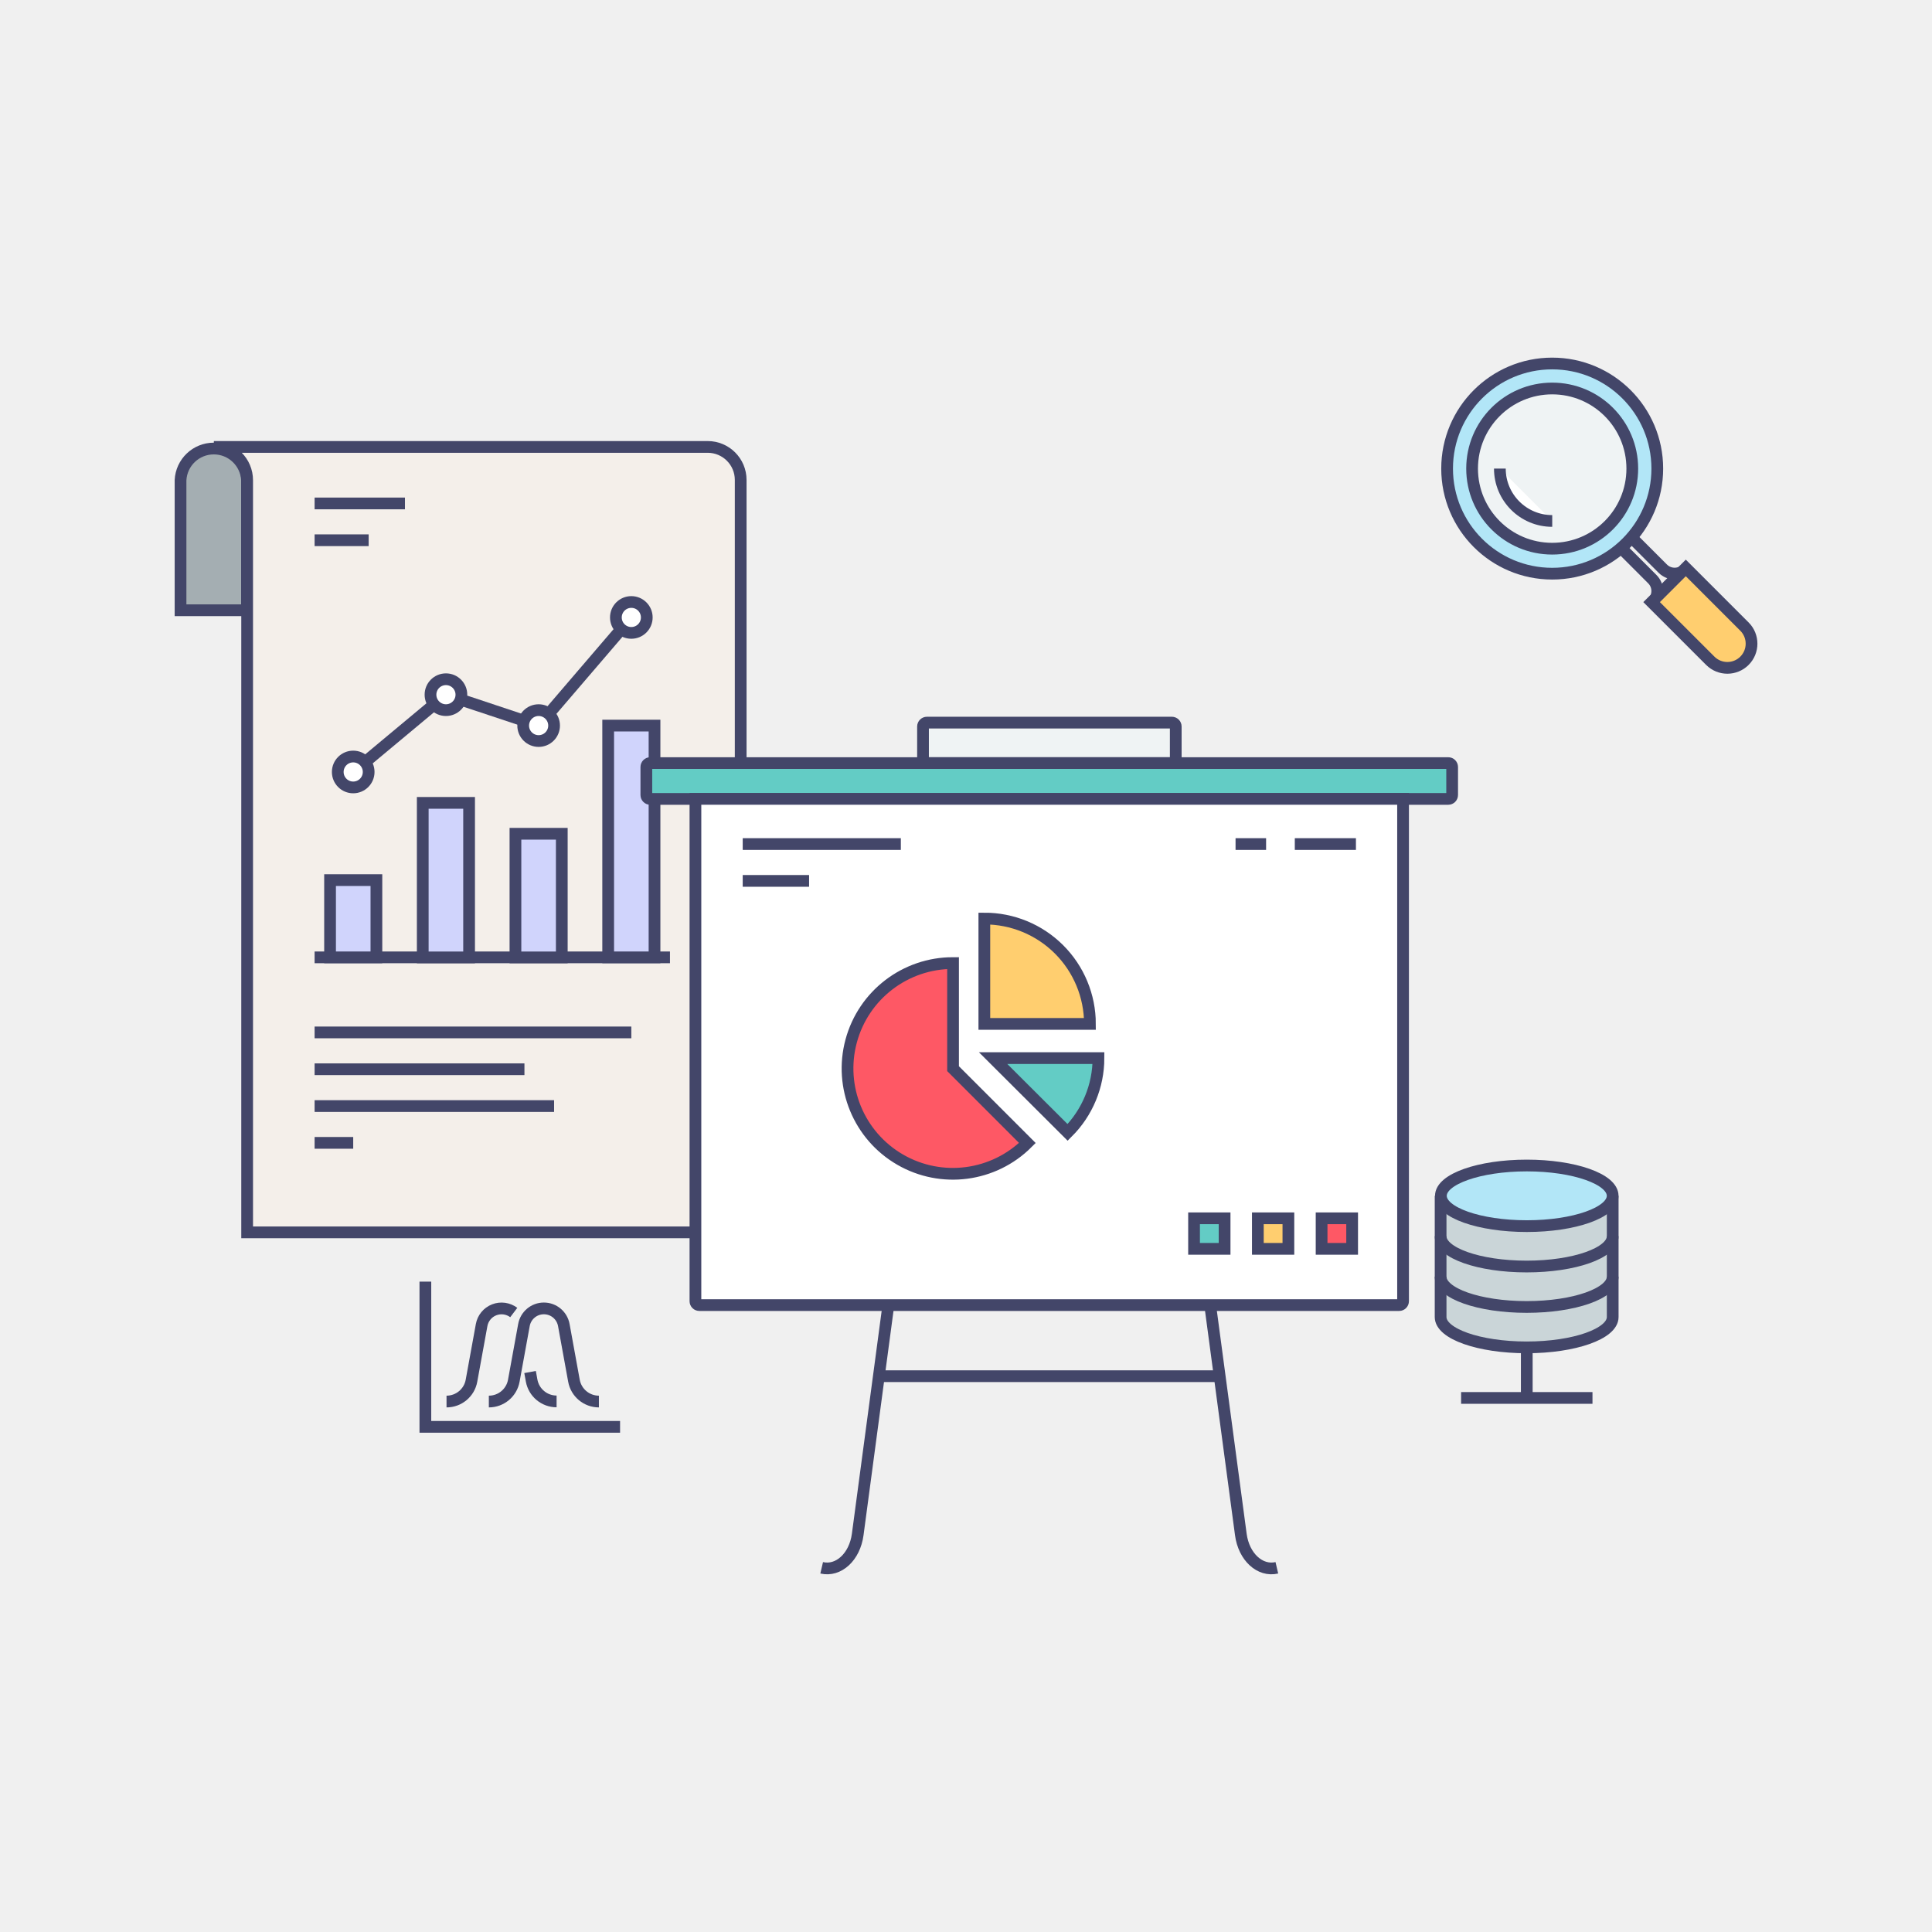
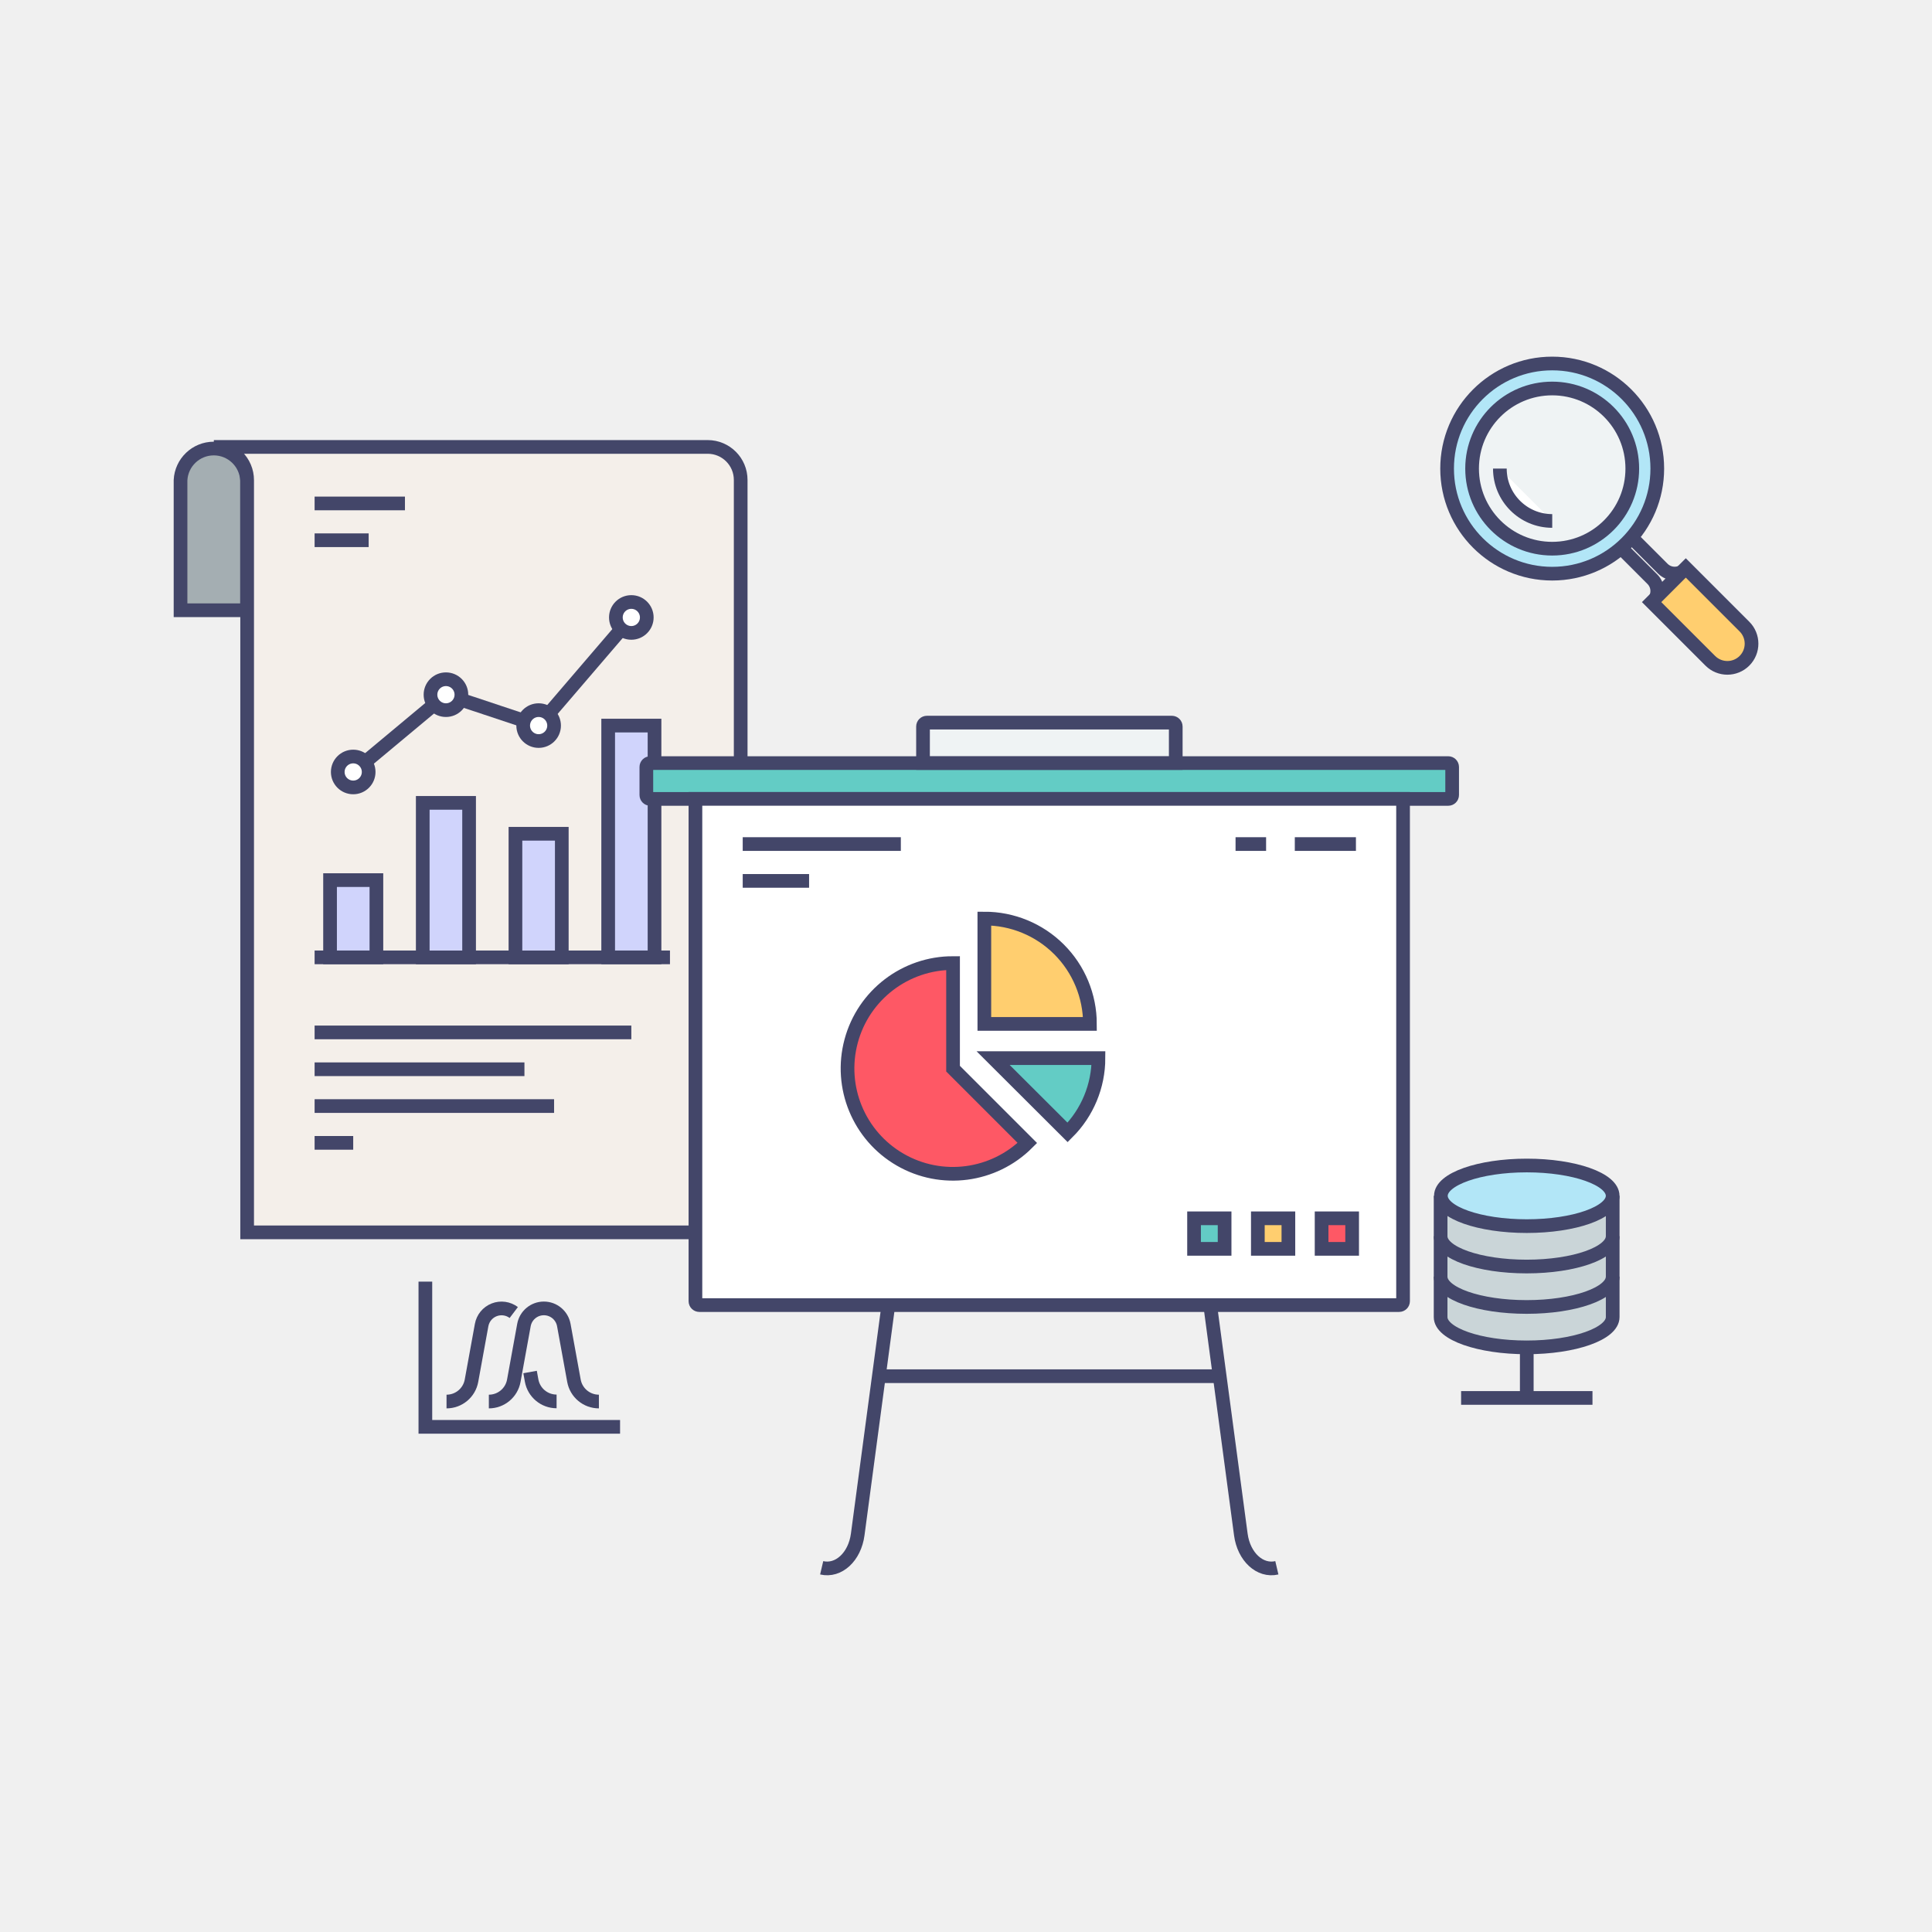
<svg xmlns="http://www.w3.org/2000/svg" id="Layer_1" data-name="Layer 1" viewBox="0 0 493.98 493.98">
  <defs>
    <style>
      .cls-1, .cls-7 {
        fill: none;
      }

      .cls-2 {
        fill: #cad5d8;
      }

      .cls-10, .cls-11, .cls-12, .cls-2, .cls-3, .cls-4, .cls-5, .cls-6, .cls-7, .cls-8, .cls-9 {
        stroke: #434669;
        stroke-miterlimit: 10;
-         stroke-width: 3px;
+         stroke-width: 3.5px;
      }

      .cls-3 {
        fill: #a4aeb2;
      }

      .cls-4 {
        fill: #f4efea;
      }

      .cls-5 {
        fill: #fff;
      }

      .cls-6 {
        fill: #d0d4fc;
      }

      .cls-8 {
        fill: #63ccc5;
      }

      .cls-9 {
        fill: #eff3f4;
      }

      .cls-10 {
        fill: #fe5865;
      }

      .cls-11 {
        fill: #ffce6f;
      }

      .cls-12 {
        fill: #b2e6f7;
      }
    </style>
  </defs>
  <rect class="cls-1" width="493.98" height="493.98" />
  <g>
    <path class="cls-2" d="M1785.66,308.4v31c0,4.28-9.83,7.75-22,7.75s-22-3.47-22-7.75v-31" transform="translate(-1373.32 -2.65)" />
    <g>
      <path class="cls-3" d="M1436.48,158.67V125.43a8.51,8.51,0,0,0-17,0v33.25h17Z" transform="translate(-1373.32 -2.65)" />
      <path class="cls-4" d="M1554.26,116.92H1428a8.51,8.51,0,0,1,8.51,8.51V317.74H1562.7V125.36A8.44,8.44,0,0,0,1554.26,116.92Z" transform="translate(-1373.32 -2.65)" />
      <g>
        <line class="cls-5" x1="80.44" y1="244.78" x2="171.3" y2="244.78" />
        <rect class="cls-6" x="84.39" y="225.03" width="11.85" height="19.75" />
        <rect class="cls-6" x="108.09" y="205.28" width="11.85" height="39.51" />
        <rect class="cls-6" x="131.79" y="213.18" width="11.85" height="31.61" />
        <rect class="cls-6" x="155.5" y="185.52" width="11.85" height="59.26" />
        <circle class="cls-5" cx="90.31" cy="197.38" r="3.95" />
        <circle class="cls-5" cx="114.02" cy="177.62" r="3.95" />
        <circle class="cls-5" cx="137.72" cy="185.52" r="3.95" />
        <circle class="cls-5" cx="161.42" cy="157.87" r="3.95" />
        <line class="cls-5" x1="93.35" y1="194.85" x2="110.98" y2="180.15" />
        <line class="cls-5" x1="117.75" y1="178.87" x2="134.09" y2="184.31" />
        <line class="cls-5" x1="158.85" y1="160.87" x2="140.29" y2="182.52" />
      </g>
      <line class="cls-5" x1="80.44" y1="263.97" x2="161.42" y2="263.97" />
      <line class="cls-5" x1="80.44" y1="273.39" x2="134.09" y2="273.39" />
      <line class="cls-5" x1="80.44" y1="282.8" x2="141.67" y2="282.8" />
      <line class="cls-5" x1="80.44" y1="292.21" x2="90.31" y2="292.21" />
    </g>
    <g>
      <polyline class="cls-7" points="158.54 364.82 108.76 364.82 108.76 327.69" />
      <path class="cls-7" d="M1508.85,353.45l0.4,2.2a6.49,6.49,0,0,0,6.38,5.32" transform="translate(-1373.32 -2.65)" />
      <path class="cls-7" d="M1487.49,361a6.48,6.48,0,0,0,6.38-5.32l2.59-14.22a5.18,5.18,0,0,1,8.22-3.22" transform="translate(-1373.32 -2.65)" />
      <path class="cls-7" d="M1498.31,361a6.48,6.48,0,0,0,6.38-5.32l2.59-14.22a5.18,5.18,0,0,1,10.2,0l2.59,14.22a6.48,6.48,0,0,0,6.38,5.32" transform="translate(-1373.32 -2.65)" />
    </g>
    <rect class="cls-8" x="165.26" y="195.11" width="206.03" height="9.16" rx="1" ry="1" />
    <path class="cls-9" d="M237,184.76h62.62a1,1,0,0,1,1,1v9.33a0,0,0,0,1,0,0H236a0,0,0,0,1,0,0v-9.33A1,1,0,0,1,237,184.76Z" />
    <path class="cls-5" d="M177.81,204.26H358.74a0,0,0,0,1,0,0V332.69a1,1,0,0,1-1,1H178.81a1,1,0,0,1-1-1V204.26A0,0,0,0,1,177.81,204.26Z" />
    <line class="cls-5" x1="312.7" y1="351.87" x2="223.85" y2="351.87" />
    <path class="cls-7" d="M1600.46,336.33L1592.62,395c-0.76,5.71-4.89,9.52-9.21,8.51" transform="translate(-1373.32 -2.65)" />
    <path class="cls-7" d="M1682.74,336.33l7.84,58.67c0.76,5.71,4.89,9.52,9.21,8.51" transform="translate(-1373.32 -2.65)" />
    <line class="cls-5" x1="189.9" y1="215.81" x2="230.33" y2="215.81" />
    <line class="cls-5" x1="331.06" y1="215.81" x2="346.69" y2="215.81" />
    <line class="cls-5" x1="315.91" y1="215.81" x2="323.72" y2="215.81" />
    <line class="cls-5" x1="189.9" y1="225.23" x2="206.87" y2="225.23" />
    <rect class="cls-10" x="337.91" y="311.5" width="7.81" height="7.81" />
    <rect class="cls-11" x="321.61" y="311.5" width="7.81" height="7.81" />
    <rect class="cls-8" x="305.3" y="311.5" width="7.81" height="7.81" />
    <path class="cls-11" d="M1625,264.45H1652A26.94,26.94,0,0,0,1625,237.51v26.94Z" transform="translate(-1373.32 -2.65)" />
    <path class="cls-8" d="M1646.29,292.19a26.85,26.85,0,0,0,7.89-19h-26.94Z" transform="translate(-1373.32 -2.65)" />
    <path class="cls-10" d="M1617,248.89a26.94,26.94,0,1,0,19,46l-19-19V248.89Z" transform="translate(-1373.32 -2.65)" />
    <line class="cls-5" x1="80.44" y1="128.72" x2="103.54" y2="128.72" />
    <line class="cls-5" x1="80.44" y1="138.13" x2="94.26" y2="138.13" />
    <g>
      <circle class="cls-12" cx="396.87" cy="119.81" r="26.87" />
      <circle class="cls-9" cx="396.87" cy="119.81" r="20.48" />
      <path class="cls-7" d="M1788,142.94l7.8,7.8a4.28,4.28,0,0,1,0,6.05" transform="translate(-1373.32 -2.65)" />
      <path class="cls-7" d="M1790.67,140.25l7.8,7.8a4.28,4.28,0,0,0,6.05,0" transform="translate(-1373.32 -2.65)" />
      <path class="cls-5" d="M1756.81,122.46a13.39,13.39,0,0,0,13.39,13.39" transform="translate(-1373.32 -2.65)" />
      <path class="cls-11" d="M1819.35,162.86l-15-15-8.74,8.74,15,15A6.18,6.18,0,1,0,1819.35,162.86Z" transform="translate(-1373.32 -2.65)" />
    </g>
    <ellipse class="cls-12" cx="390.37" cy="305.75" rx="21.96" ry="7.75" />
    <path class="cls-7" d="M1785.66,318.73c0,4.28-9.83,7.75-22,7.75s-22-3.47-22-7.75" transform="translate(-1373.32 -2.65)" />
    <path class="cls-7" d="M1785.66,329.07c0,4.28-9.83,7.75-22,7.75s-22-3.47-22-7.75" transform="translate(-1373.32 -2.65)" />
    <line class="cls-7" x1="373.58" y1="357.43" x2="407.17" y2="357.43" />
    <line class="cls-7" x1="390.37" y1="344.51" x2="390.37" y2="357.43" />
  </g>
</svg>
